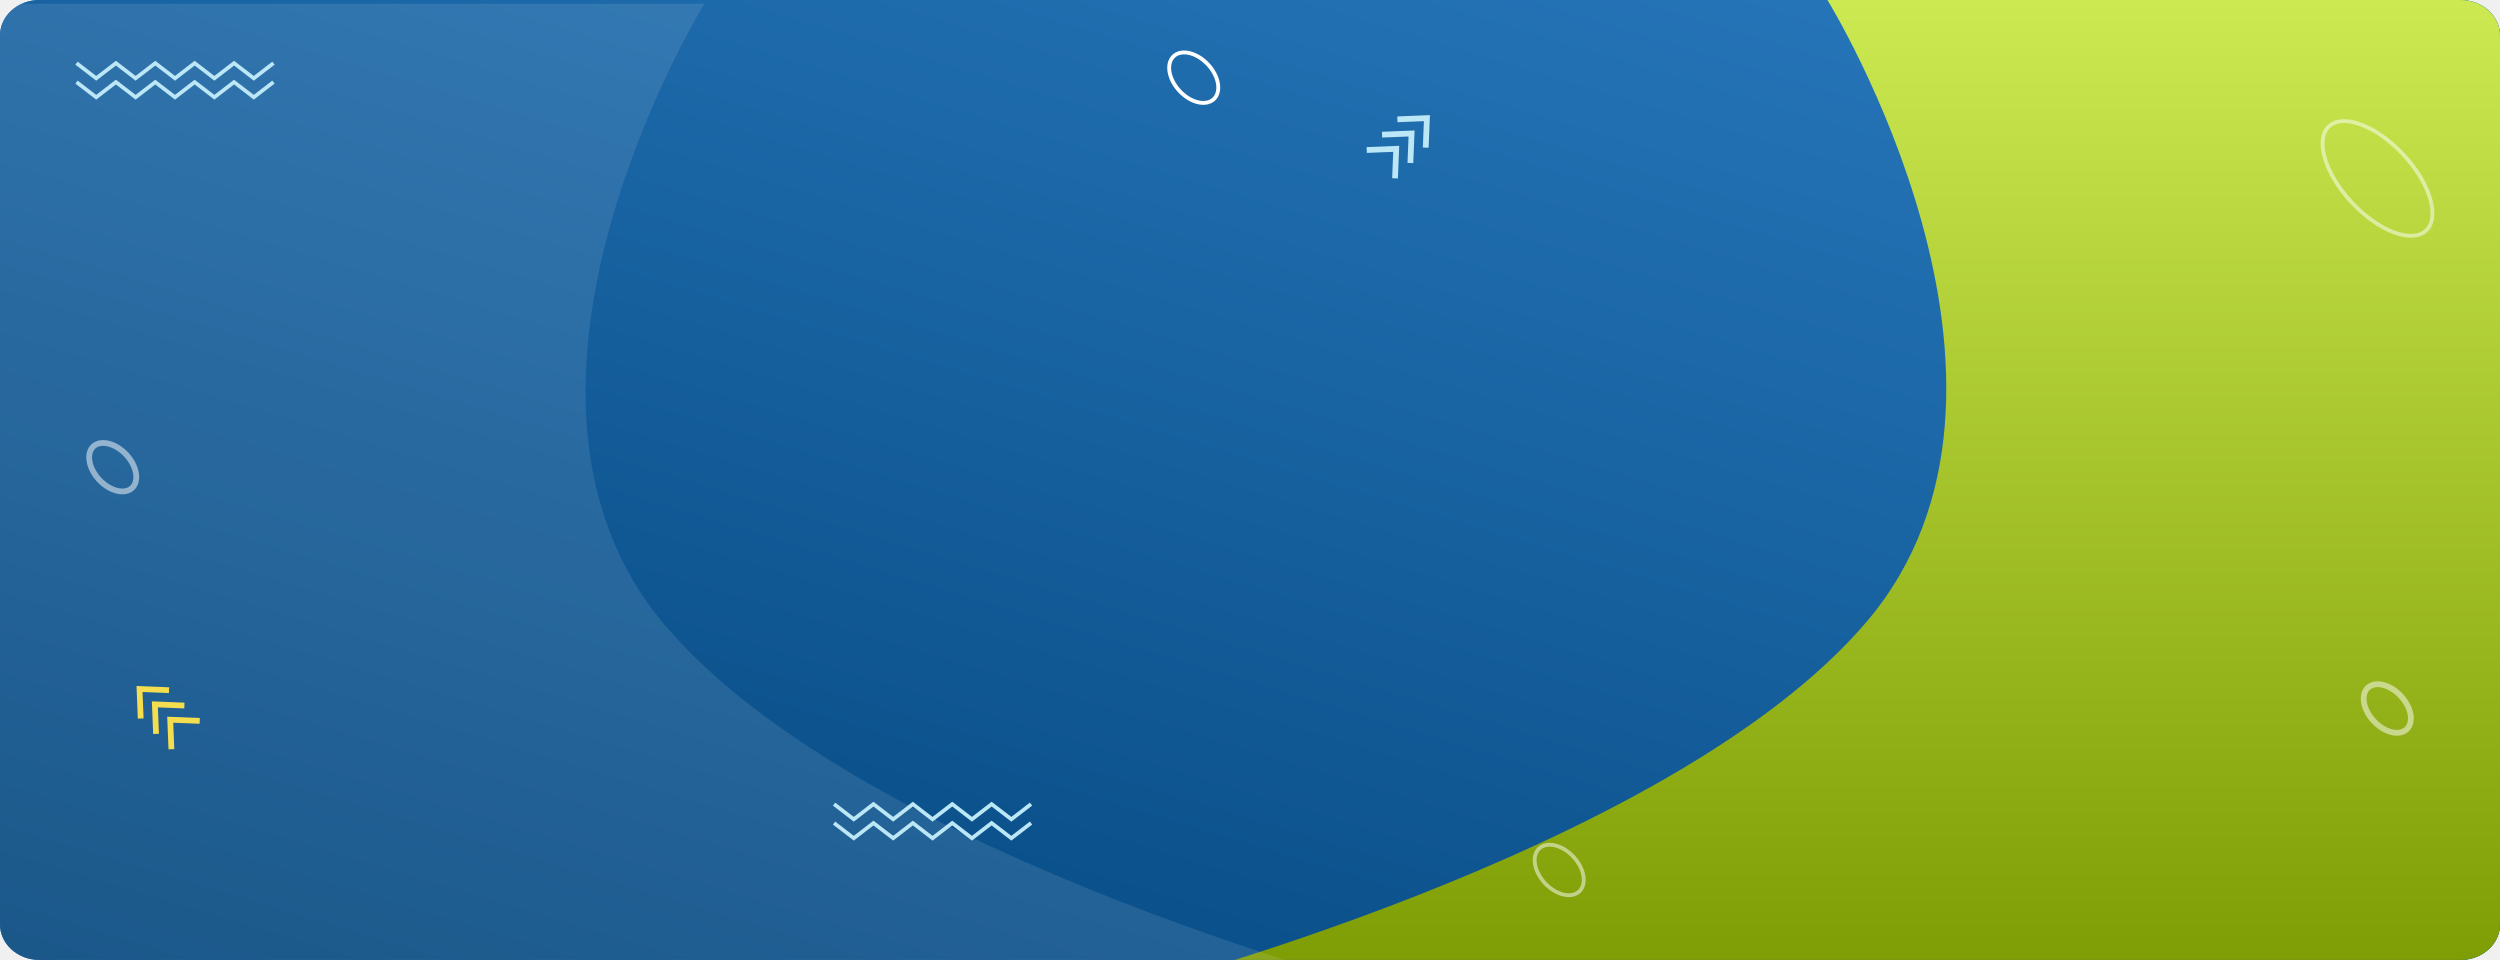
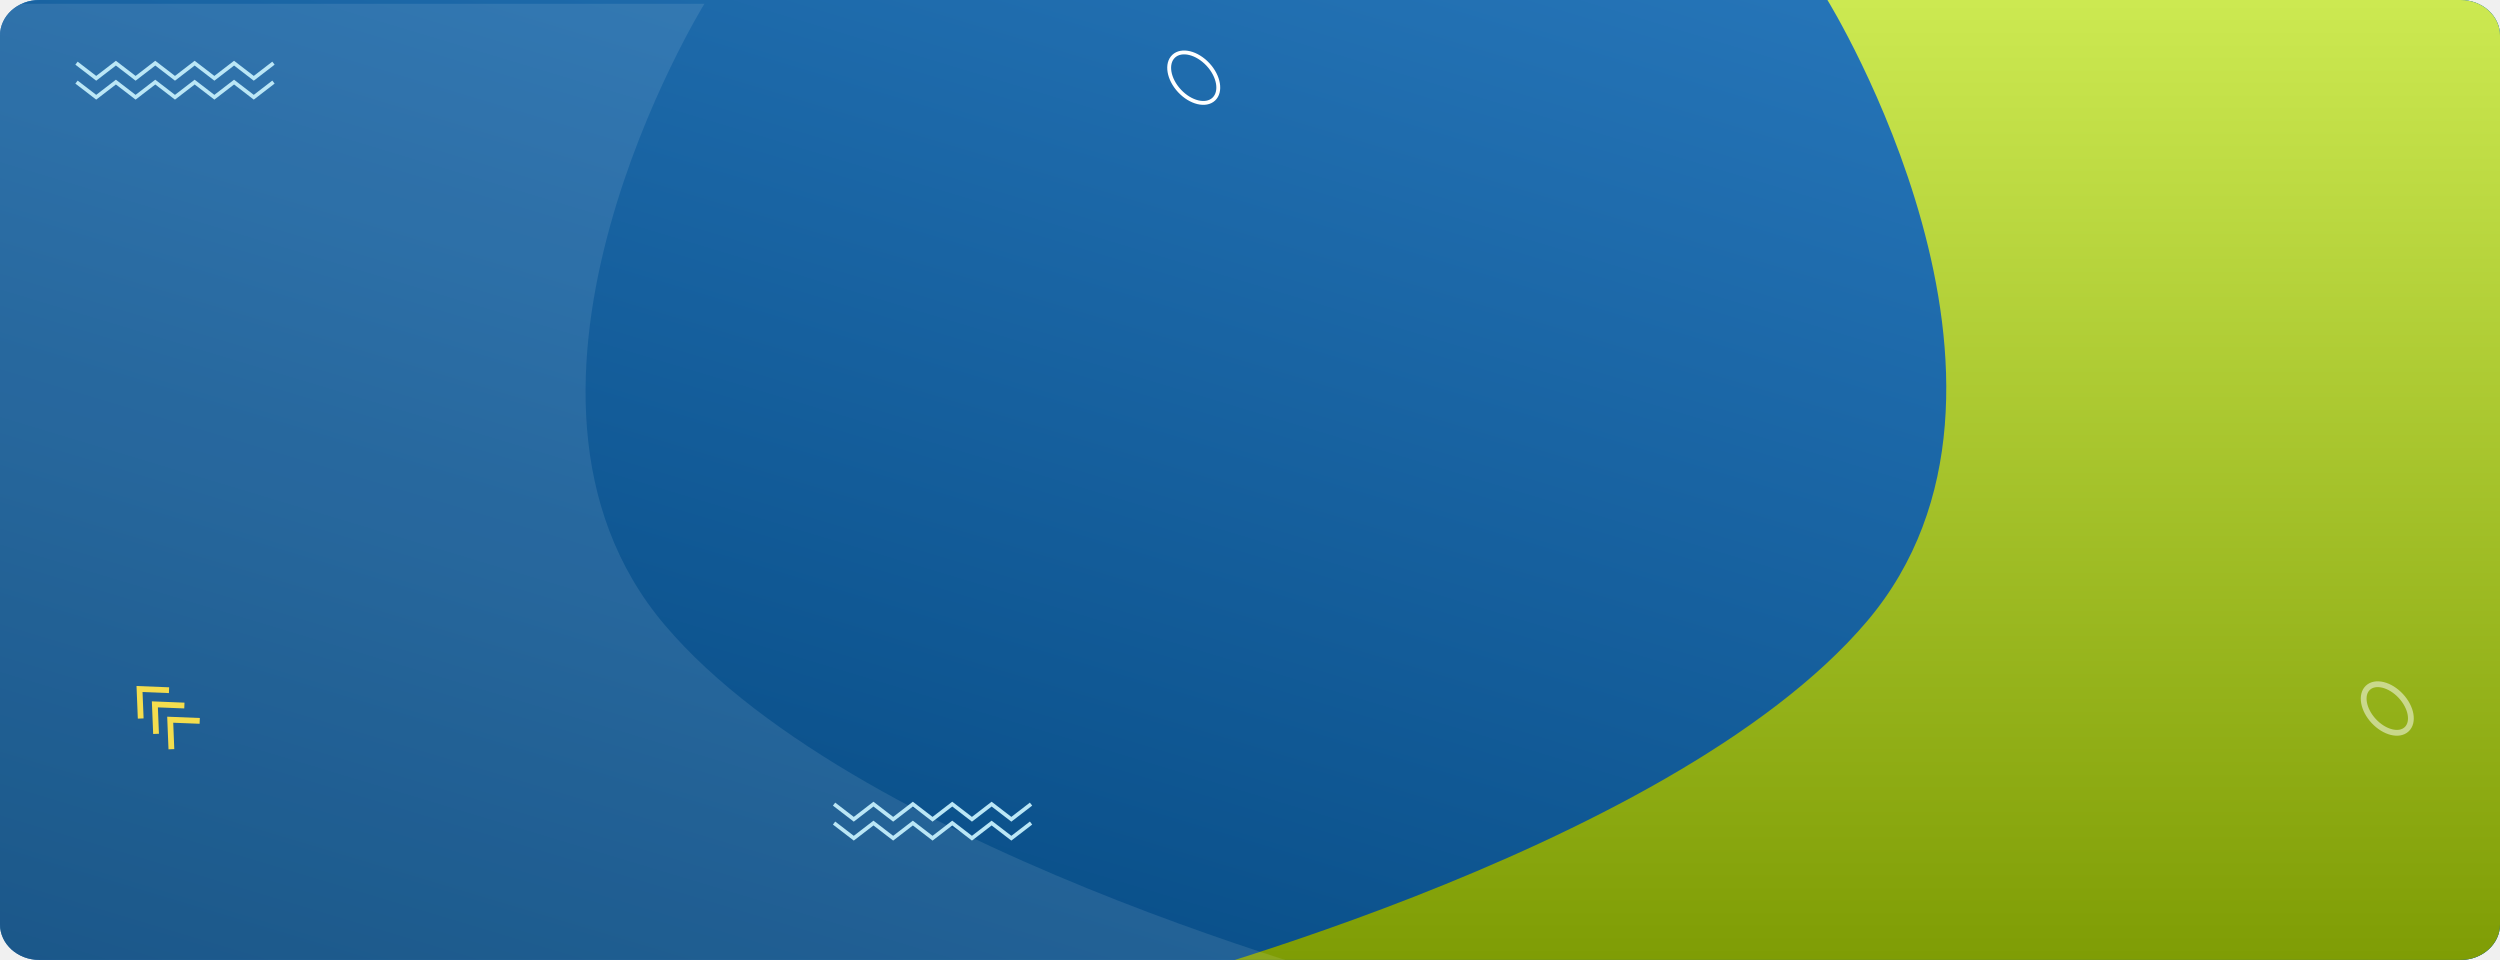
- <svg xmlns="http://www.w3.org/2000/svg" width="1294.672" height="497.109" viewBox="0 0 1294.672 497.109">
+ <svg xmlns="http://www.w3.org/2000/svg" width="1294.672" height="497.11" viewBox="0 0 1294.672 497.11">
  <defs>
    <clipPath id="clip-path">
      <path id="Rectangle_652" data-name="Rectangle 652" d="M1274.283,0H20.388C9.128,0,0,8.243,0,18.411V478.7c0,10.168,9.128,18.411,20.388,18.411H1274.283c11.26,0,20.389-8.243,20.389-18.411V18.411C1294.672,8.243,1285.543,0,1274.283,0Z" transform="translate(-0.001)" fill="#387db8" style="mix-blend-mode: multiply;isolation: isolate" />
    </clipPath>
    <clipPath id="clip-path-2">
      <rect id="Rectángulo_33767" data-name="Rectángulo 33767" width="1329" height="716.333" fill="#387db8" />
    </clipPath>
    <clipPath id="clip-path-3">
      <rect id="Rectángulo_33766" data-name="Rectángulo 33766" width="1320.049" height="548.743" fill="#387db8" />
    </clipPath>
    <linearGradient id="linear-gradient" x1="0.725" y1="0.055" x2="0.025" y2="1.015" gradientUnits="objectBoundingBox">
      <stop offset="0" stop-color="#2574b7" />
      <stop offset="1" stop-color="#01447b" />
    </linearGradient>
    <linearGradient id="linear-gradient-2" x1="0.5" x2="0.5" y2="1" gradientUnits="objectBoundingBox">
      <stop offset="0" stop-color="#cce951" />
      <stop offset="1" stop-color="#7c9a02" />
    </linearGradient>
  </defs>
-   <g id="Grupo_80611" data-name="Grupo 80611" transform="translate(13867.413 12450.08)">
-     <g id="Enmascarar_grupo_51" data-name="Enmascarar grupo 51" transform="translate(-13867.412 -12450.08)" clip-path="url(#clip-path)">
+   <g id="Grupo_80119" data-name="Grupo 80119" transform="translate(0.001 -4.862)">
+     <g id="Enmascarar_grupo_51" data-name="Enmascarar grupo 51" transform="translate(0 4.862)" clip-path="url(#clip-path)">
      <g id="Grupo_80114" data-name="Grupo 80114" transform="translate(-21.579 -175.101)">
        <g id="Grupo_80113" data-name="Grupo 80113" clip-path="url(#clip-path-2)">
          <g id="Grupo_80112" data-name="Grupo 80112" transform="translate(8.952 157.711)">
            <g id="Grupo_80111" data-name="Grupo 80111" clip-path="url(#clip-path-3)">
              <path id="Trazado_113525" data-name="Trazado 113525" d="M0,1161.7H1411.139V0H0Z" transform="matrix(-0.85, -0.527, 0.527, -0.85, 953.889, 1139.739)" fill="#387db8" />
            </g>
          </g>
        </g>
      </g>
      <g id="Grupo_80116" data-name="Grupo 80116" transform="translate(-3.925 -23.539)">
        <g id="Grupo_80115" data-name="Grupo 80115" transform="translate(0 0)">
          <path id="Trazado_113526" data-name="Trazado 113526" d="M0,0H1319.006V539.447H0Z" fill="url(#linear-gradient)" />
        </g>
      </g>
      <path id="Trazado_113527" data-name="Trazado 113527" d="M603.333,515.907s288.954-72.58,392-194.2S974.8,0,974.8,0H1343.52V497.272Z" transform="translate(-28.438 0)" fill="url(#linear-gradient-2)" />
      <path id="Trazado_113528" data-name="Trazado 113528" d="M1343.52,515.907s-288.954-72.58-392-194.2S972.057,0,972.057,0H603.333V497.272Z" transform="translate(-607.257 1.962)" fill="#fff" opacity="0.1" />
    </g>
-     <g id="Elipse_4711" data-name="Elipse 4711" transform="translate(-13062.911 -12018.941) rotate(47)" fill="none" stroke="#fff" stroke-width="2" opacity="0.5">
-       <ellipse cx="16.208" cy="11.059" rx="16.208" ry="11.059" stroke="none" />
-       <ellipse cx="16.208" cy="11.059" rx="15.208" ry="10.059" fill="none" />
-     </g>
-     <g id="Elipse_4712" data-name="Elipse 4712" transform="translate(-12634.08 -12102.562) rotate(47)" fill="none" stroke="#fff" stroke-width="3" opacity="0.5">
+     <g id="Elipse_4712" data-name="Elipse 4712" transform="translate(1233.332 352.381) rotate(47)" fill="none" stroke="#fff" stroke-width="3" opacity="0.5">
      <ellipse cx="16.208" cy="11.059" rx="16.208" ry="11.059" stroke="none" />
      <ellipse cx="16.208" cy="11.059" rx="14.708" ry="9.559" fill="none" />
    </g>
-     <g id="Grupo_80117" data-name="Grupo 80117" transform="translate(-13436.069 -12034.891)">
+     <g id="Grupo_80117" data-name="Grupo 80117" transform="translate(431.343 420.052)">
      <path id="Trazado_100685" data-name="Trazado 100685" d="M82.189,0,71.99,7.846,61.787,0l-10.2,7.846L41.391,0,31.2,7.846,21,0,10.8,7.846,1.2.461,0,2.015l10.8,8.306L21,2.475l10.2,7.846,10.2-7.846,10.2,7.846,10.2-7.846,10.2,7.846,10.2-7.846L92.4,10.321l10.8-8.306L102,.46,92.4,7.847Z" transform="translate(-0.001 0)" fill="#bbe7f6" />
      <path id="Trazado_100686" data-name="Trazado 100686" d="M71.99,17.846,61.788,10l-10.2,7.846L41.391,10,31.2,17.846,21,10,10.8,17.846,1.2,10.461,0,12.015l10.8,8.306L21,12.474l10.2,7.847,10.2-7.847,10.2,7.847,10.2-7.847,10.2,7.847,10.2-7.847L92.4,20.321l10.8-8.306-1.195-1.556L92.4,17.847,82.19,10Z" transform="translate(-0.001 -0.192)" fill="#bbe7f6" />
    </g>
-     <g id="Grupo_80118" data-name="Grupo 80118" transform="translate(-13796.72 -12094.821)">
+     <g id="Grupo_80118" data-name="Grupo 80118" transform="translate(70.692 360.121)">
      <path id="Trazado_100689" data-name="Trazado 100689" d="M19.875,238.564l-.546-13.66,13.661.546.119-2.993-16.9-.676.676,16.9Z" transform="translate(-16.206 -221.782)" fill="#f4dd4e" />
      <path id="Trazado_100690" data-name="Trazado 100690" d="M11.772,246.666l-.546-13.659,13.661.546.119-2.994-16.9-.676.676,16.9Z" transform="translate(-0.157 -221.937)" fill="#f4dd4e" />
      <path id="Trazado_100691" data-name="Trazado 100691" d="M16.9,238.661l-.121,2.994L3.124,241.11l.546,13.659-2.994.12L0,237.985Z" transform="translate(15.893 -222.093)" fill="#f4dd4e" />
    </g>
-     <g id="Elipse_4069" data-name="Elipse 4069" transform="translate(-12647.959 -12398.482) rotate(47)" fill="none" stroke="#fff" stroke-width="2" opacity="0.5">
-       <ellipse cx="37.888" cy="19.222" rx="37.888" ry="19.222" stroke="none" />
-       <ellipse cx="37.888" cy="19.222" rx="36.888" ry="18.222" fill="none" />
-     </g>
-     <g id="Elipse_4065" data-name="Elipse 4065" transform="translate(-13252.186 -12429.251) rotate(47)" fill="none" stroke="#fff" stroke-width="2">
+     <g id="Elipse_4065" data-name="Elipse 4065" transform="translate(615.227 25.691) rotate(47)" fill="none" stroke="#fff" stroke-width="2">
      <ellipse cx="16.208" cy="11.059" rx="16.208" ry="11.059" stroke="none" />
      <ellipse cx="16.208" cy="11.059" rx="15.208" ry="10.059" fill="none" />
    </g>
-     <g id="Trazado_100684" data-name="Trazado 100684" transform="translate(-13812.003 -12227.529) rotate(47)" fill="none" opacity="0.5">
-       <path d="M16.208,0C25.16,0,32.416,4.951,32.416,11.059S25.16,22.119,16.208,22.119,0,17.167,0,11.059,7.257,0,16.208,0Z" stroke="none" />
-       <path d="M 16.208 3 C 14.302 3 12.459 3.253 10.731 3.751 C 9.108 4.22 7.663 4.881 6.438 5.717 C 5.154 6.593 3 8.452 3 11.059 C 3 13.666 5.154 15.525 6.438 16.401 C 7.663 17.237 9.108 17.899 10.731 18.367 C 12.459 18.866 14.302 19.119 16.208 19.119 C 18.115 19.119 19.958 18.866 21.685 18.367 C 23.309 17.899 24.753 17.237 25.978 16.401 C 27.262 15.525 29.416 13.666 29.416 11.059 C 29.416 8.452 27.262 6.593 25.978 5.717 C 24.753 4.881 23.309 4.22 21.685 3.751 C 19.958 3.253 18.115 3 16.208 3 M 16.208 0 C 25.16 0 32.416 4.951 32.416 11.059 C 32.416 17.167 25.16 22.119 16.208 22.119 C 7.257 22.119 -3.814697265625e-06 17.167 -3.814697265625e-06 11.059 C -3.814697265625e-06 4.951 7.257 0 16.208 0 Z" stroke="none" fill="#fff" />
-     </g>
-     <g id="Grupo_56508" data-name="Grupo 56508" transform="translate(-13828.395 -12418.612)">
+     <g id="Grupo_56508" data-name="Grupo 56508" transform="translate(39.018 36.33)">
      <path id="Trazado_100687" data-name="Trazado 100687" d="M82.189,0,71.99,7.846,61.787,0l-10.2,7.846L41.391,0,31.2,7.846,21,0,10.8,7.846,1.2.461,0,2.015l10.8,8.306L21,2.475l10.2,7.846,10.2-7.846,10.2,7.846,10.2-7.846,10.2,7.846,10.2-7.846L92.4,10.321l10.8-8.306L102,.46,92.4,7.847Z" transform="translate(-0.001 0)" fill="#bbe7f6" />
      <path id="Trazado_100688" data-name="Trazado 100688" d="M71.99,17.846,61.788,10l-10.2,7.846L41.391,10,31.2,17.846,21,10,10.8,17.846,1.2,10.461,0,12.015l10.8,8.306L21,12.474l10.2,7.847,10.2-7.847,10.2,7.847,10.2-7.847,10.2,7.847,10.2-7.847L92.4,20.321l10.8-8.306-1.195-1.556L92.4,17.847,82.19,10Z" transform="translate(-0.001 -0.192)" fill="#bbe7f6" />
    </g>
-     <g id="Grupo_56509" data-name="Grupo 56509" transform="translate(-13159.695 -12390.458)">
-       <path id="Trazado_100692" data-name="Trazado 100692" d="M858.691.676l.119,2.993,13.661-.546-.546,13.66,2.994.121L875.594,0Z" transform="translate(-842.798 -0.001)" fill="#bbe7f6" />
-       <path id="Trazado_100693" data-name="Trazado 100693" d="M863.823,24.885l.546-13.659-13.661.546-.119-2.994,16.9-.676-.676,16.9Z" transform="translate(-842.643 -0.156)" fill="#bbe7f6" />
-       <path id="Trazado_100694" data-name="Trazado 100694" d="M855.719,32.988l.546-13.66-13.659.545-.121-2.994,16.9-.676-.676,16.9Z" transform="translate(-842.487 -0.312)" fill="#bbe7f6" />
-     </g>
  </g>
</svg>
